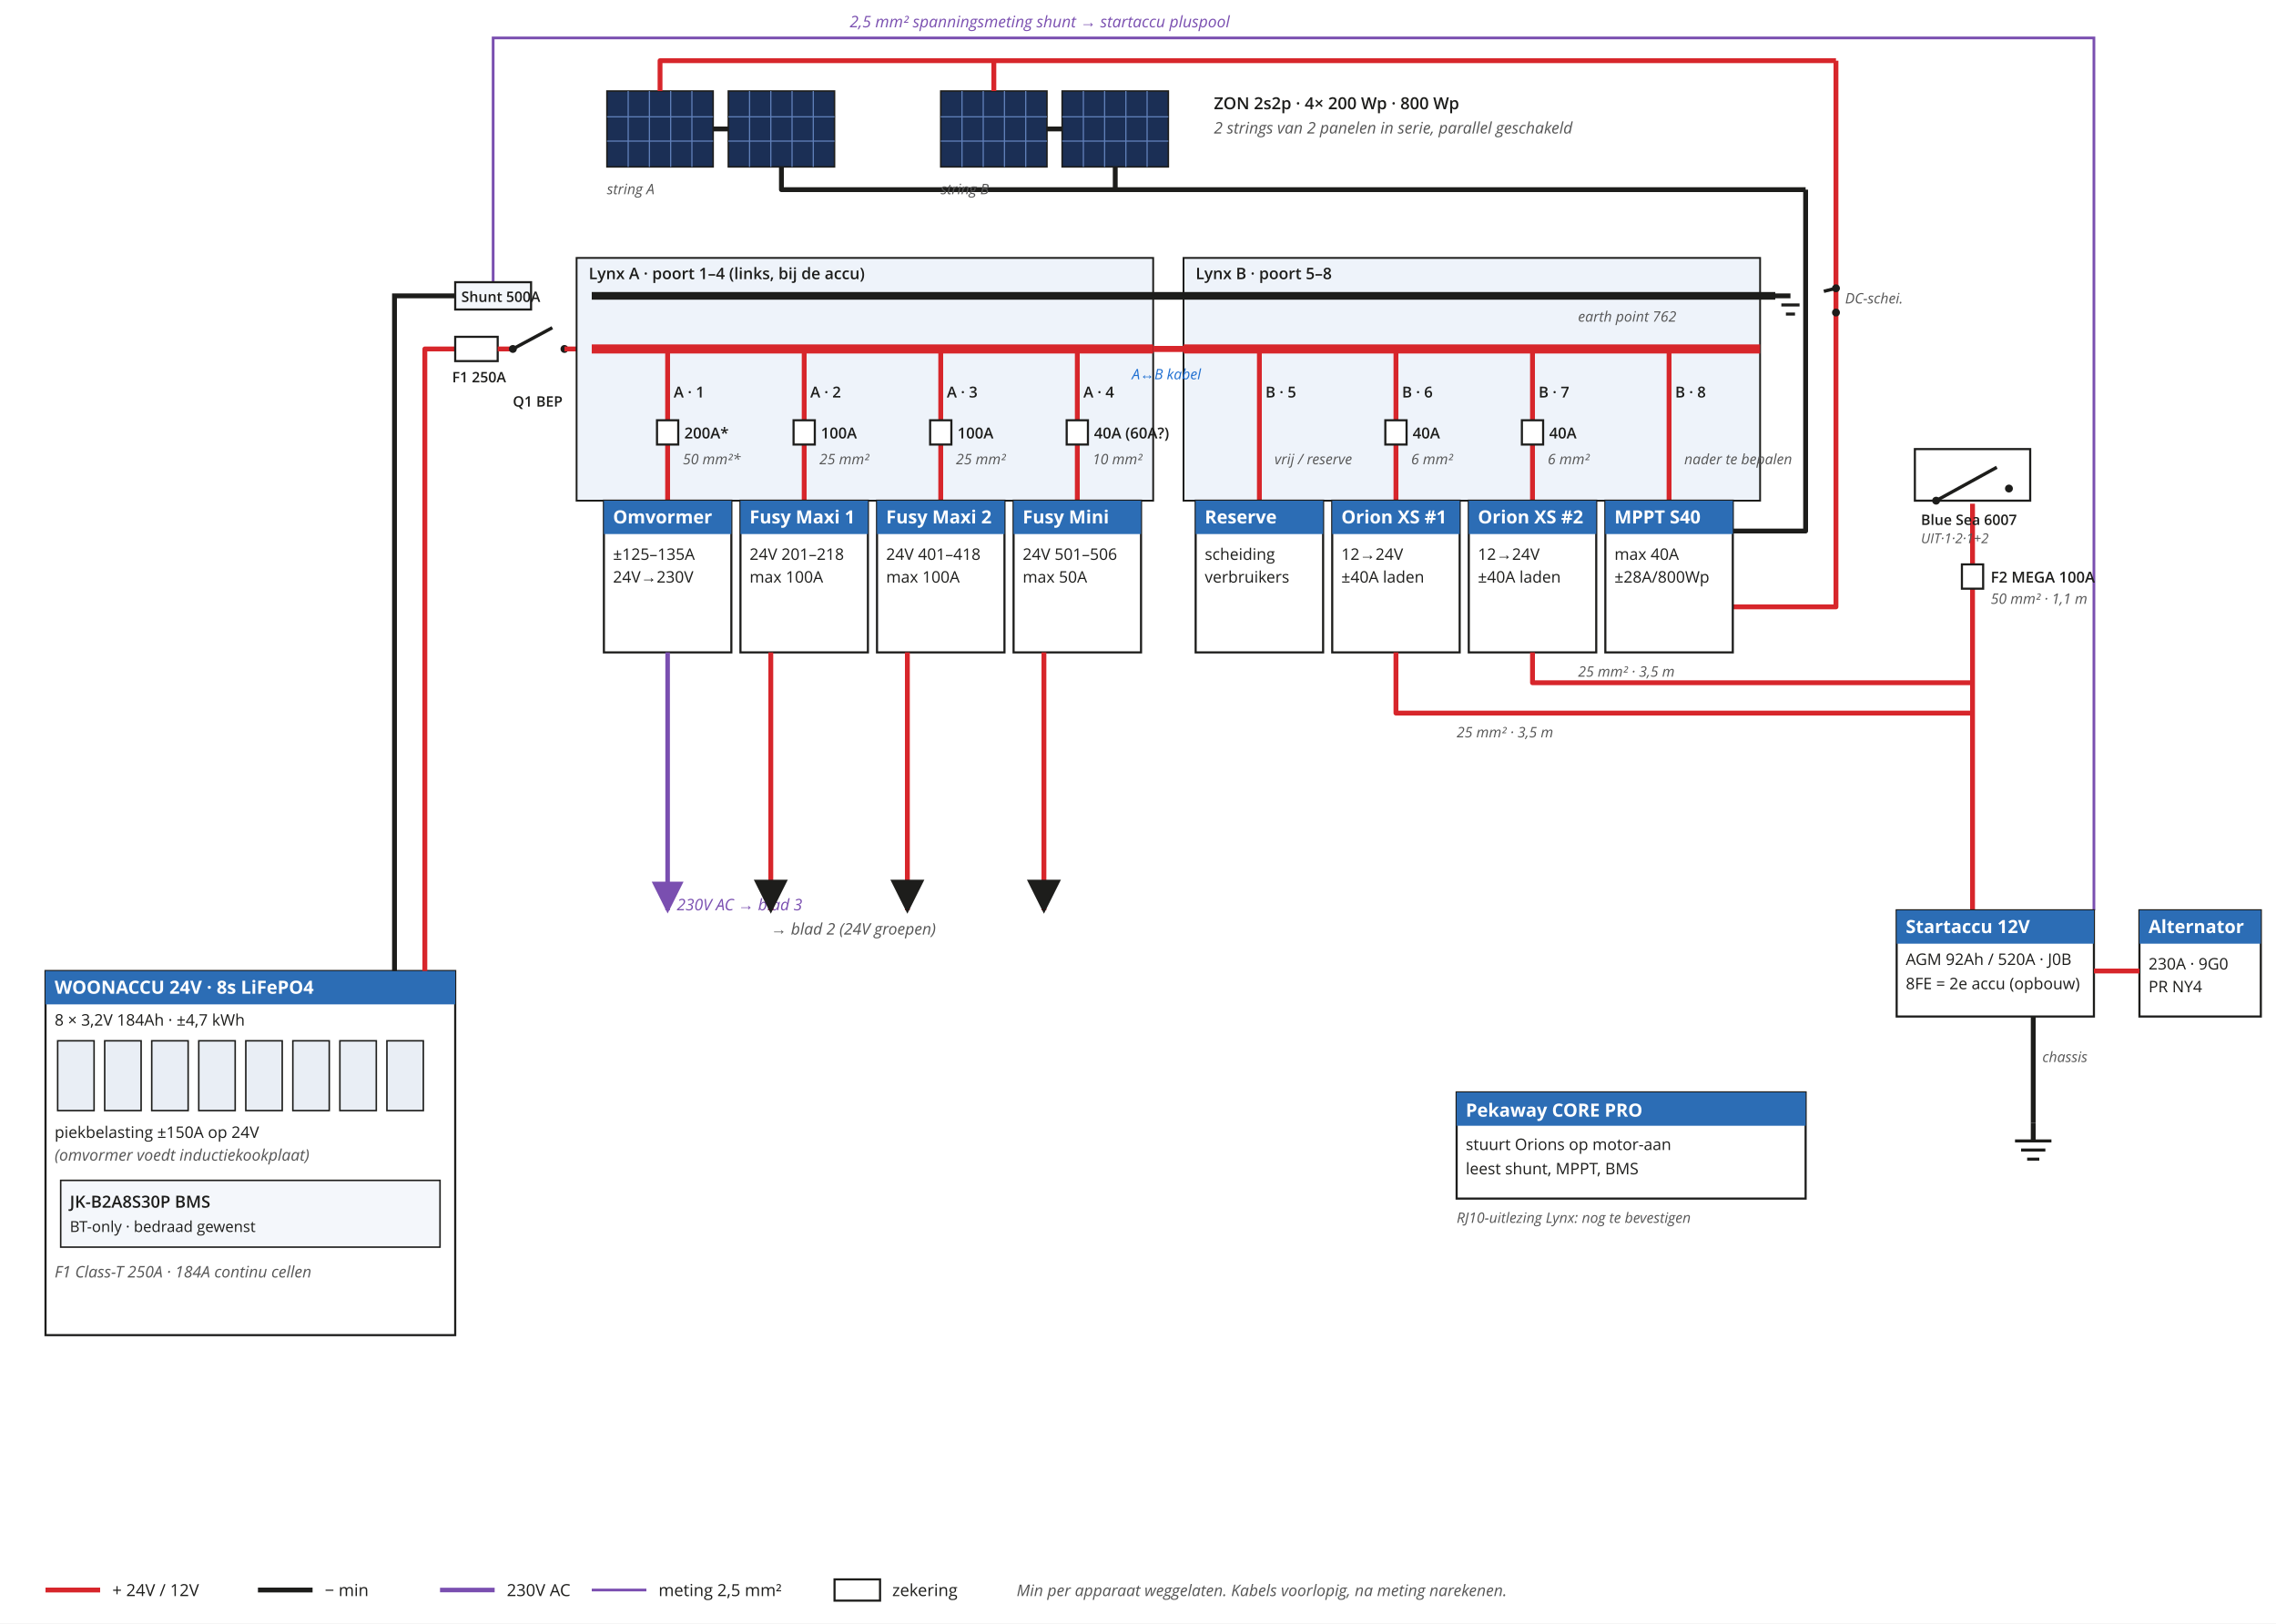
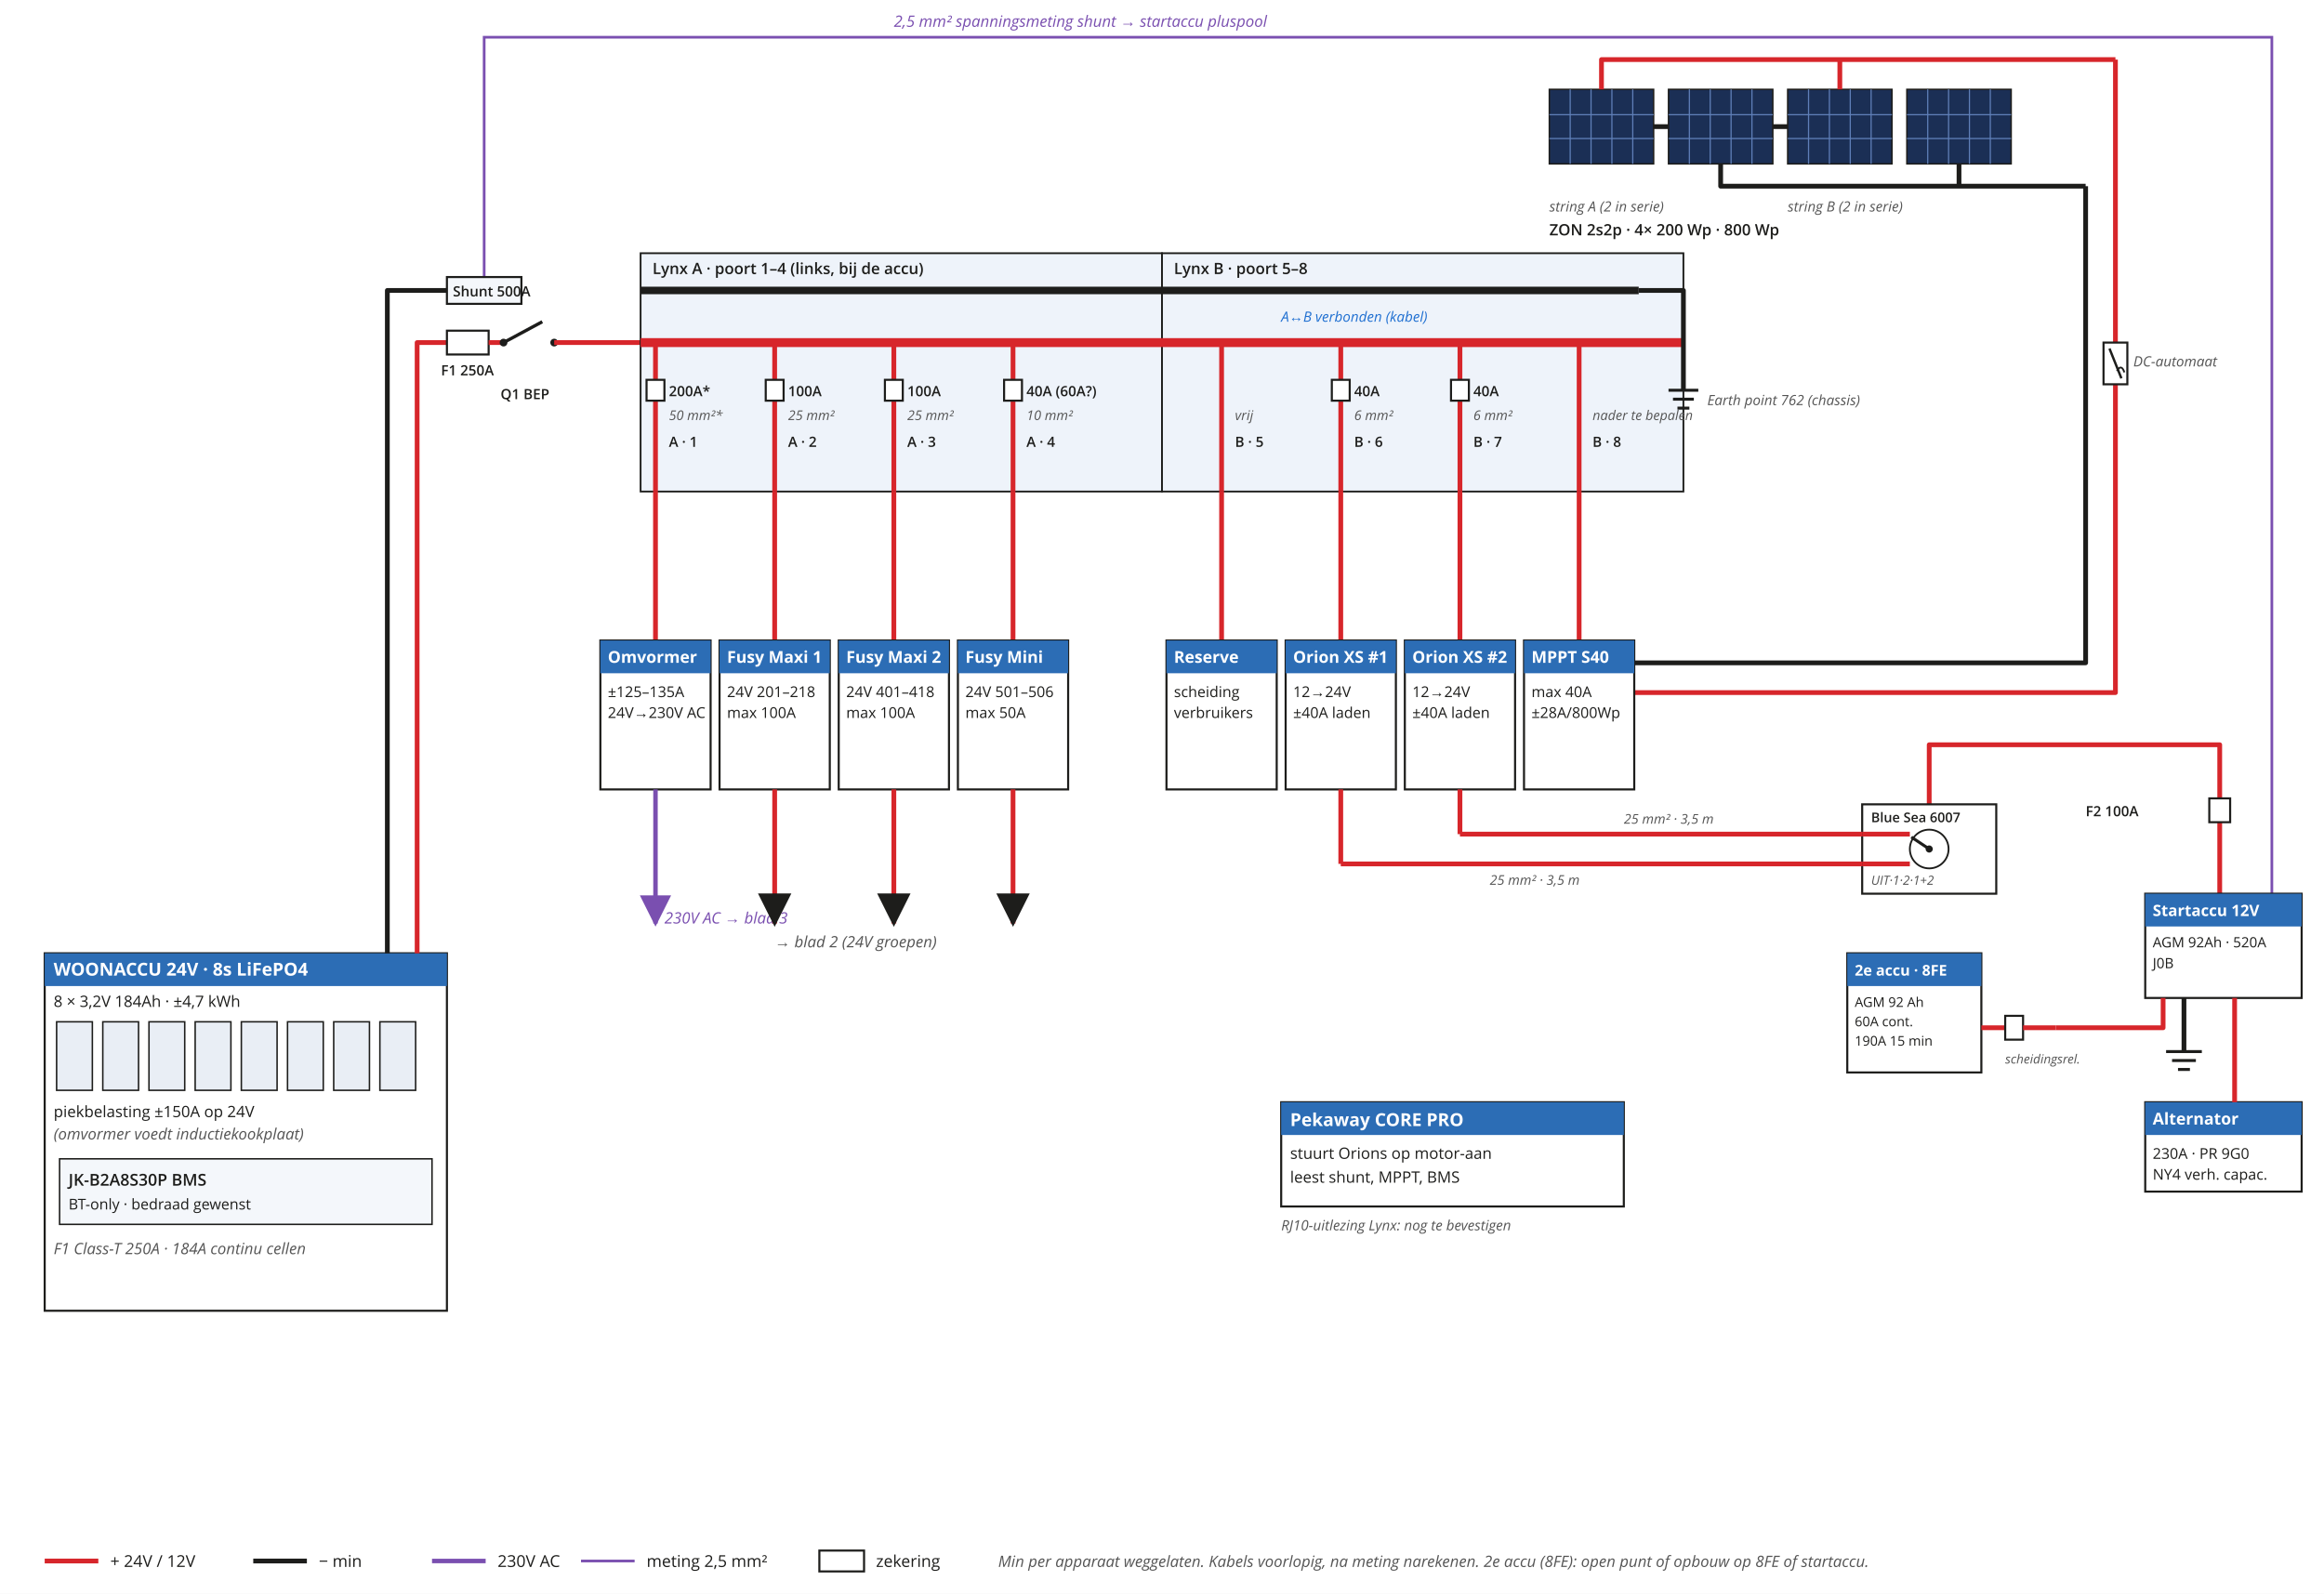
- <svg xmlns="http://www.w3.org/2000/svg" viewBox="0 0 1500 1070" role="img" aria-label="Blad 1 energie en laden: woonaccu links onder, Lynx A en B met poorten 1 tot 8, zon 2s2p boven de Lynxen, 12V voertuigdelen rechts.">
+ <svg xmlns="http://www.w3.org/2000/svg" viewBox="0 0 1560 1070" role="img" aria-label="Blad 1 energie en laden: woonaccu links onder, Lynx A en B midden met poorten 1 tot 8, zon 2s2p rechtsboven, 12V voertuigdelen rechts.">
  <rect width="100%" height="100%" fill="#fff" />
  <defs>
    <style>.p{stroke:#d7262b;stroke-width:3.2;fill:none;stroke-linejoin:round}
.n{stroke:#1d1d1b;stroke-width:3.2;fill:none;stroke-linejoin:round}
- .d{stroke:#1f6fd1;stroke-width:2;fill:none;stroke-dasharray:7 5}
.ac{stroke:#7a4fb0;stroke-width:3;fill:none}
.box{fill:#fff;stroke:#1d1d1b;stroke-width:1.4}
.hd{fill:#2c6db5}
.ht{fill:#fff;font:700 12px 'Open Sans',Arial,sans-serif}
.bt{fill:#1d1d1b;font:400 11px 'Open Sans',Arial,sans-serif}
.lb{fill:#1d1d1b;font:600 11px 'Open Sans',Arial,sans-serif}
.cb{fill:#555;font:italic 400 10.5px 'Open Sans',Arial,sans-serif}
.fz{fill:#fff;stroke:#1d1d1b;stroke-width:1.4}
.fr{fill:#eef3fa;stroke:#1d1d1b;stroke-width:1.2}
.pv{fill:#1b2f55;stroke:#1d1d1b}
</style>
    <marker id="ar" viewBox="0 0 10 10" refX="9" refY="5" markerWidth="7" markerHeight="7" orient="auto-start-reverse">
      <path d="M0 0L10 5L0 10z" fill="#1d1d1b" />
    </marker>
-     <marker id="arb" viewBox="0 0 10 10" refX="9" refY="5" markerWidth="7" markerHeight="7" orient="auto-start-reverse">
-       <path d="M0 0L10 5L0 10z" fill="#1f6fd1" />
-     </marker>
    <marker id="arp" viewBox="0 0 10 10" refX="9" refY="5" markerWidth="7" markerHeight="7" orient="auto-start-reverse">
      <path d="M0 0L10 5L0 10z" fill="#7a4fb0" />
    </marker>
    <g id="pvp">
      <rect width="70" height="50" class="pv" />
      <path d="M0 17H70M0 33H70M14 0V50M28 0V50M42 0V50M56 0V50" stroke="#5f7fb8" stroke-width=".8" />
    </g>
  </defs>
-   <use href="#pvp" x="400" y="60" />
-   <use href="#pvp" x="480" y="60" />
-   <use href="#pvp" x="620" y="60" />
-   <use href="#pvp" x="700" y="60" />
-   <path d="M470 85H480" class="n" />
-   <path d="M690 85H700" class="n" />
-   <path d="M435 60V40H1210" class="p" />
-   <path d="M515 110V125H1190" class="n" />
-   <path d="M655 60V40" class="p" />
-   <path d="M735 110V125" class="n" />
-   <text x="400" y="128" class="cb" style="font-size:9.5px">string A</text>
-   <text x="620" y="128" class="cb" style="font-size:9.5px">string B</text>
-   <text x="800" y="72" class="lb" style="font-size:11px">ZON 2s2p · 4× 200 Wp · 800 Wp</text>
-   <text x="800" y="88" class="cb">2 strings van 2 panelen in serie, parallel geschakeld</text>
-   <path d="M1210 40V400H1142" class="p" />
-   <path d="M1190 125V350H1142" class="n" />
-   <circle cx="1210" cy="190" r="2.6" fill="#1d1d1b" />
-   <circle cx="1210" cy="206" r="2.6" fill="#1d1d1b" />
-   <path d="M1210 190L1202 192" stroke="#1d1d1b" stroke-width="2.2" />
-   <text x="1216" y="200" class="cb" style="font-size:9.5px">DC-schei.</text>
-   <path d="M325 187V25H1380V600" stroke="#7a4fb0" stroke-width="1.8" fill="none" />
-   <text x="560" y="18" class="cb" style="fill:#7a4fb0">2,5 mm² spanningsmeting shunt → startaccu pluspool</text>
+   <use href="#pvp" x="1040" y="60" />
+   <use href="#pvp" x="1120" y="60" />
+   <use href="#pvp" x="1200" y="60" />
+   <use href="#pvp" x="1280" y="60" />
+   <path d="M1110 85H1120" class="n" />
+   <path d="M1190 85H1200" class="n" />
+   <path d="M1075 60V40H1420" class="p" />
+   <path d="M1155 110V125H1400" class="n" />
+   <path d="M1235 60V40" class="p" />
+   <path d="M1315 110V125" class="n" />
+   <text x="1040" y="142" class="cb" style="font-size:9.5px">string A (2 in serie)</text>
+   <text x="1200" y="142" class="cb" style="font-size:9.5px">string B (2 in serie)</text>
+   <text x="1040" y="158" class="lb" style="font-size:10.5px">ZON 2s2p · 4× 200 Wp · 800 Wp</text>
+   <path d="M1420 40V465H1097" class="p" />
+   <path d="M1400 125V445H1097" class="n" />
+   <rect x="1412" y="230" width="16" height="28" fill="#fff" stroke="#1d1d1b" stroke-width="1.4" />
+   <path d="M1416 234L1424 254" stroke="#1d1d1b" stroke-width="1.6" />
+   <path d="M1421 249Q1424 244 1426 250" stroke="#1d1d1b" stroke-width="1.2" fill="none" />
+   <text x="1432" y="246" class="cb" style="font-size:9.5px">DC-automaat</text>
+   <path d="M325 187V25H1525V600" stroke="#7a4fb0" stroke-width="1.8" fill="none" />
+   <text x="600" y="18" class="cb" style="fill:#7a4fb0">2,5 mm² spanningsmeting shunt → startaccu pluspool</text>
  <rect x="30" y="640" width="270" height="240" class="box" />
  <rect x="30" y="640" width="270" height="22" class="hd" />
  <text x="36" y="655" class="ht">WOONACCU 24V · 8s LiFePO4</text>
  <text x="36" y="676" class="bt" style="font-size:10.5px">8 × 3,2V 184Ah · ±4,7 kWh</text>
  <rect x="38" y="686" width="24" height="46" fill="#e9eef5" stroke="#1d1d1b" />
  <rect x="69" y="686" width="24" height="46" fill="#e9eef5" stroke="#1d1d1b" />
  <rect x="100" y="686" width="24" height="46" fill="#e9eef5" stroke="#1d1d1b" />
  <rect x="131" y="686" width="24" height="46" fill="#e9eef5" stroke="#1d1d1b" />
  <rect x="162" y="686" width="24" height="46" fill="#e9eef5" stroke="#1d1d1b" />
  <rect x="193" y="686" width="24" height="46" fill="#e9eef5" stroke="#1d1d1b" />
  <rect x="224" y="686" width="24" height="46" fill="#e9eef5" stroke="#1d1d1b" />
  <rect x="255" y="686" width="24" height="46" fill="#e9eef5" stroke="#1d1d1b" />
  <text x="36" y="750" class="bt" style="font-size:10.5px">piekbelasting ±150A op 24V</text>
  <text x="36" y="765" class="cb">(omvormer voedt inductiekookplaat)</text>
  <rect x="40" y="778" width="250" height="44" fill="#f4f7fb" stroke="#1d1d1b" />
  <text x="46" y="796" class="lb">JK-B2A8S30P BMS</text>
  <text x="46" y="812" class="bt" style="font-size:10px">BT-only · bedraad gewenst</text>
  <text x="36" y="842" class="cb">F1 Class-T 250A · 184A continu cellen</text>
-   <path d="M260 640V195H300" stroke="#1d1d1b" stroke-width="3.2" fill="none" />
+   <path d="M260 640V195H300" class="n" />
  <path d="M280 640V230H300" class="p" />
  <rect x="300" y="186" width="50" height="18" class="box" style="fill:#f4f7fb" />
  <text x="304" y="199" class="lb" style="font-size:9.5px">Shunt 500A</text>
  <rect x="300" y="222" width="28" height="16" class="fz" />
+   <text x="296" y="252" class="lb" style="font-size:9.5px">F1 250A</text>
  <path d="M328 230H338" class="p" />
-   <text x="298" y="252" class="lb" style="font-size:9.5px">F1 250A</text>
  <circle cx="338" cy="230" r="2.6" fill="#1d1d1b" />
  <circle cx="372" cy="230" r="2.6" fill="#1d1d1b" />
  <path d="M338 230L364 216" stroke="#1d1d1b" stroke-width="2.2" />
-   <path d="M372 230H380" class="p" />
-   <text x="338" y="268" class="lb" style="font-size:9.5px">Q1 BEP</text>
-   <rect x="380" y="170" width="380" height="160" class="fr" />
-   <text x="388" y="184" class="lb" style="font-size:10.5px">Lynx A · poort 1–4 (links, bij de accu)</text>
-   <rect x="780" y="170" width="380" height="160" class="fr" />
+   <path d="M372 230H430" class="p" />
+   <text x="336" y="268" class="lb" style="font-size:9.5px">Q1 BEP</text>
+   <rect x="430" y="170" width="350" height="160" class="fr" />
+   <text x="438" y="184" class="lb" style="font-size:10.5px">Lynx A · poort 1–4 (links, bij de accu)</text>
+   <rect x="780" y="170" width="350" height="160" class="fr" />
  <text x="788" y="184" class="lb" style="font-size:10.5px">Lynx B · poort 5–8</text>
-   <path d="M390 195H1170" class="n" style="stroke-width:5" />
-   <path d="M390 230H760" class="p" style="stroke-width:6" />
-   <path d="M780 230H1160" class="p" style="stroke-width:6" />
-   <path d="M760 230H780" class="p" style="stroke-width:4" />
-   <path d="M760 195H780" class="n" style="stroke-width:4" />
-   <text x="746" y="250" class="cb" style="font-size:9.5px;fill:#1f6fd1">A↔B kabel</text>
-   <path d="M1170 195H1180" class="n" />
-   <path d="M1174 201H1186M1177 207H1183" stroke="#1d1d1b" stroke-width="2" />
-   <text x="1040" y="212" class="cb" style="font-size:9.5px">earth point 762</text>
+   <path d="M430 195H1100" class="n" style="stroke-width:5" />
+   <path d="M430 230H1130" class="p" style="stroke-width:6" />
+   <text x="860" y="216" class="cb" style="font-size:9.5px;fill:#1f6fd1">A↔B verbonden (kabel)</text>
+   <path d="M1100 195H1130V262" class="n" />
+   <path d="M1120 262H1140M1123 268H1137M1126 274H1134" stroke="#1d1d1b" stroke-width="2" />
+   <text x="1146" y="272" class="cb" style="font-size:9.5px">Earth point 762 (chassis)</text>
  <path d="M440 230V330" class="p" />
-   <text x="444" y="262" class="lb" style="font-size:10px">A · 1</text>
-   <rect x="433" y="277" width="14" height="16" class="fz" />
-   <text x="451" y="289" class="lb" style="font-size:10px">200A*</text>
-   <text x="450" y="306" class="cb" style="font-size:9.5px">50 mm²*</text>
-   <path d="M530 230V330" class="p" />
-   <text x="534" y="262" class="lb" style="font-size:10px">A · 2</text>
-   <rect x="523" y="277" width="14" height="16" class="fz" />
-   <text x="541" y="289" class="lb" style="font-size:10px">100A</text>
-   <text x="540" y="306" class="cb" style="font-size:9.5px">25 mm²</text>
-   <path d="M620 230V330" class="p" />
-   <text x="624" y="262" class="lb" style="font-size:10px">A · 3</text>
-   <rect x="613" y="277" width="14" height="16" class="fz" />
-   <text x="631" y="289" class="lb" style="font-size:10px">100A</text>
-   <text x="630" y="306" class="cb" style="font-size:9.5px">25 mm²</text>
-   <path d="M710 230V330" class="p" />
-   <text x="714" y="262" class="lb" style="font-size:10px">A · 4</text>
-   <rect x="703" y="277" width="14" height="16" class="fz" />
-   <text x="721" y="289" class="lb" style="font-size:10px">40A (60A?)</text>
-   <text x="720" y="306" class="cb" style="font-size:9.5px">10 mm²</text>
-   <path d="M830 230V330" class="p" />
-   <text x="834" y="262" class="lb" style="font-size:10px">B · 5</text>
-   <text x="840" y="306" class="cb" style="font-size:9.5px">vrij / reserve</text>
-   <path d="M920 230V330" class="p" />
-   <text x="924" y="262" class="lb" style="font-size:10px">B · 6</text>
-   <rect x="913" y="277" width="14" height="16" class="fz" />
-   <text x="931" y="289" class="lb" style="font-size:10px">40A</text>
-   <text x="930" y="306" class="cb" style="font-size:9.5px">6 mm²</text>
-   <path d="M1010 230V330" class="p" />
-   <text x="1014" y="262" class="lb" style="font-size:10px">B · 7</text>
-   <rect x="1003" y="277" width="14" height="16" class="fz" />
-   <text x="1021" y="289" class="lb" style="font-size:10px">40A</text>
-   <text x="1020" y="306" class="cb" style="font-size:9.5px">6 mm²</text>
-   <path d="M1100 230V330" class="p" />
-   <text x="1104" y="262" class="lb" style="font-size:10px">B · 8</text>
-   <text x="1110" y="306" class="cb" style="font-size:9.5px">nader te bepalen</text>
-   <rect x="398" y="330" width="84" height="100" class="box" />
-   <rect x="398" y="330" width="84" height="22" class="hd" />
-   <text x="404" y="345" class="ht">Omvormer</text>
-   <text x="404" y="369" class="bt" style="font-size:10.5px">±125–135A</text>
-   <text x="404" y="384" class="bt" style="font-size:10.5px">24V→230V</text>
-   <rect x="488" y="330" width="84" height="100" class="box" />
-   <rect x="488" y="330" width="84" height="22" class="hd" />
-   <text x="494" y="345" class="ht">Fusy Maxi 1</text>
-   <text x="494" y="369" class="bt" style="font-size:10.5px">24V 201–218</text>
-   <text x="494" y="384" class="bt" style="font-size:10.5px">max 100A</text>
-   <rect x="578" y="330" width="84" height="100" class="box" />
-   <rect x="578" y="330" width="84" height="22" class="hd" />
-   <text x="584" y="345" class="ht">Fusy Maxi 2</text>
-   <text x="584" y="369" class="bt" style="font-size:10.5px">24V 401–418</text>
-   <text x="584" y="384" class="bt" style="font-size:10.5px">max 100A</text>
-   <rect x="668" y="330" width="84" height="100" class="box" />
-   <rect x="668" y="330" width="84" height="22" class="hd" />
-   <text x="674" y="345" class="ht">Fusy Mini</text>
-   <text x="674" y="369" class="bt" style="font-size:10.5px">24V 501–506</text>
-   <text x="674" y="384" class="bt" style="font-size:10.5px">max 50A</text>
-   <rect x="788" y="330" width="84" height="100" class="box" />
-   <rect x="788" y="330" width="84" height="22" class="hd" />
-   <text x="794" y="345" class="ht">Reserve</text>
-   <text x="794" y="369" class="bt" style="font-size:10.5px">scheiding</text>
-   <text x="794" y="384" class="bt" style="font-size:10.5px">verbruikers</text>
-   <rect x="878" y="330" width="84" height="100" class="box" />
-   <rect x="878" y="330" width="84" height="22" class="hd" />
-   <text x="884" y="345" class="ht">Orion XS #1</text>
-   <text x="884" y="369" class="bt" style="font-size:10.5px">12→24V</text>
-   <text x="884" y="384" class="bt" style="font-size:10.5px">±40A laden</text>
-   <rect x="968" y="330" width="84" height="100" class="box" />
-   <rect x="968" y="330" width="84" height="22" class="hd" />
-   <text x="974" y="345" class="ht">Orion XS #2</text>
-   <text x="974" y="369" class="bt" style="font-size:10.5px">12→24V</text>
-   <text x="974" y="384" class="bt" style="font-size:10.5px">±40A laden</text>
-   <rect x="1058" y="330" width="84" height="100" class="box" />
-   <rect x="1058" y="330" width="84" height="22" class="hd" />
-   <text x="1064" y="345" class="ht">MPPT S40</text>
-   <text x="1064" y="369" class="bt" style="font-size:10.5px">max 40A</text>
-   <text x="1064" y="384" class="bt" style="font-size:10.5px">±28A/800Wp</text>
-   <path d="M440 430V600" class="ac" marker-end="url(#arp)" />
-   <text x="446" y="600" class="cb" style="fill:#7a4fb0">230V AC → blad 3</text>
-   <path d="M508 430V600" class="p" marker-end="url(#ar)" />
-   <path d="M598 430V600" class="p" marker-end="url(#ar)" />
-   <path d="M688 430V600" class="p" marker-end="url(#ar)" />
-   <text x="508" y="616" class="cb">→ blad 2 (24V groepen)</text>
-   <path d="M1300 600V332" class="p" />
-   <rect x="1262" y="296" width="76" height="34" class="box" />
-   <circle cx="1276" cy="330" r="2.6" fill="#1d1d1b" />
-   <circle cx="1324" cy="322" r="2.6" fill="#1d1d1b" />
-   <path d="M1276 330L1316 308" stroke="#1d1d1b" stroke-width="2.2" />
-   <text x="1266" y="346" class="lb" style="font-size:9.5px">Blue Sea 6007</text>
-   <text x="1266" y="358" class="cb" style="font-size:9px">UIT·1·2·1+2</text>
-   <rect x="1293" y="372" width="14" height="16" class="fz" />
-   <text x="1312" y="384" class="lb" style="font-size:10px">F2 MEGA 100A</text>
-   <text x="1312" y="398" class="cb" style="font-size:9.5px">50 mm² · 1,1 m</text>
-   <path d="M1300 450H1010V430" class="p" />
-   <path d="M1300 470H920V430" class="p" />
-   <text x="1040" y="446" class="cb" style="font-size:9.5px">25 mm² · 3,5 m</text>
-   <text x="960" y="486" class="cb" style="font-size:9.5px">25 mm² · 3,5 m</text>
-   <rect x="1250" y="600" width="130" height="70" class="box" />
-   <rect x="1250" y="600" width="130" height="22" class="hd" />
-   <text x="1256" y="615" class="ht">Startaccu 12V</text>
-   <text x="1256" y="636" class="bt" style="font-size:10.5px">AGM 92Ah / 520A · J0B</text>
-   <text x="1256" y="652" class="bt" style="font-size:10.5px">8FE = 2e accu (opbouw)</text>
-   <path d="M1340 670V740" class="n" />
-   <text x="1346" y="700" class="cb" style="font-size:9.5px">chassis</text>
-   <path d="M1340 740V752" class="n" />
-   <path d="M1328 752H1352M1332 758H1348M1336 764H1344" stroke="#1d1d1b" stroke-width="2" />
-   <rect x="1410" y="600" width="80" height="70" class="box" />
-   <rect x="1410" y="600" width="80" height="22" class="hd" />
-   <text x="1416" y="615" class="ht">Alternator</text>
-   <text x="1416" y="639" class="bt" style="font-size:10.5px">230A · 9G0</text>
-   <text x="1416" y="654" class="bt" style="font-size:10.5px">PR NY4</text>
-   <path d="M1410 640H1380" class="p" />
-   <rect x="960" y="720" width="230" height="70" class="box" />
-   <rect x="960" y="720" width="230" height="22" class="hd" />
-   <text x="966" y="736" class="ht">Pekaway CORE PRO</text>
-   <text x="966" y="758" class="bt" style="font-size:10.5px">stuurt Orions op motor-aan</text>
-   <text x="966" y="774" class="bt" style="font-size:10.5px">leest shunt, MPPT, BMS</text>
-   <text x="960" y="806" class="cb" style="font-size:9.5px">RJ10-uitlezing Lynx: nog te bevestigen</text>
+   <rect x="434" y="255" width="12" height="14" class="fz" />
+   <text x="449" y="266" class="lb" style="font-size:9.5px">200A*</text>
+   <text x="449" y="282" class="cb" style="font-size:9px">50 mm²*</text>
+   <text x="449" y="300" class="lb" style="font-size:9.5px">A · 1</text>
+   <path d="M440 330V430" class="p" />
+   <path d="M520 230V330" class="p" />
+   <rect x="514" y="255" width="12" height="14" class="fz" />
+   <text x="529" y="266" class="lb" style="font-size:9.5px">100A</text>
+   <text x="529" y="282" class="cb" style="font-size:9px">25 mm²</text>
+   <text x="529" y="300" class="lb" style="font-size:9.5px">A · 2</text>
+   <path d="M520 330V430" class="p" />
+   <path d="M600 230V330" class="p" />
+   <rect x="594" y="255" width="12" height="14" class="fz" />
+   <text x="609" y="266" class="lb" style="font-size:9.5px">100A</text>
+   <text x="609" y="282" class="cb" style="font-size:9px">25 mm²</text>
+   <text x="609" y="300" class="lb" style="font-size:9.5px">A · 3</text>
+   <path d="M600 330V430" class="p" />
+   <path d="M680 230V330" class="p" />
+   <rect x="674" y="255" width="12" height="14" class="fz" />
+   <text x="689" y="266" class="lb" style="font-size:9.5px">40A (60A?)</text>
+   <text x="689" y="282" class="cb" style="font-size:9px">10 mm²</text>
+   <text x="689" y="300" class="lb" style="font-size:9.5px">A · 4</text>
+   <path d="M680 330V430" class="p" />
+   <path d="M820 230V330" class="p" />
+   <text x="829" y="282" class="cb" style="font-size:9px">vrij</text>
+   <text x="829" y="300" class="lb" style="font-size:9.5px">B · 5</text>
+   <path d="M820 330V430" class="p" />
+   <path d="M900 230V330" class="p" />
+   <rect x="894" y="255" width="12" height="14" class="fz" />
+   <text x="909" y="266" class="lb" style="font-size:9.5px">40A</text>
+   <text x="909" y="282" class="cb" style="font-size:9px">6 mm²</text>
+   <text x="909" y="300" class="lb" style="font-size:9.5px">B · 6</text>
+   <path d="M900 330V430" class="p" />
+   <path d="M980 230V330" class="p" />
+   <rect x="974" y="255" width="12" height="14" class="fz" />
+   <text x="989" y="266" class="lb" style="font-size:9.5px">40A</text>
+   <text x="989" y="282" class="cb" style="font-size:9px">6 mm²</text>
+   <text x="989" y="300" class="lb" style="font-size:9.5px">B · 7</text>
+   <path d="M980 330V430" class="p" />
+   <path d="M1060 230V330" class="p" />
+   <text x="1069" y="282" class="cb" style="font-size:9px">nader te bepalen</text>
+   <text x="1069" y="300" class="lb" style="font-size:9.5px">B · 8</text>
+   <path d="M1060 330V430" class="p" />
+   <rect x="403" y="430" width="74" height="100" class="box" />
+   <rect x="403" y="430" width="74" height="22" class="hd" />
+   <text x="408" y="445" class="ht" style="font-size:11px">Omvormer</text>
+   <text x="408" y="468" class="bt" style="font-size:10px">±125–135A</text>
+   <text x="408" y="482" class="bt" style="font-size:10px">24V→230V AC</text>
+   <rect x="483" y="430" width="74" height="100" class="box" />
+   <rect x="483" y="430" width="74" height="22" class="hd" />
+   <text x="488" y="445" class="ht" style="font-size:11px">Fusy Maxi 1</text>
+   <text x="488" y="468" class="bt" style="font-size:10px">24V 201–218</text>
+   <text x="488" y="482" class="bt" style="font-size:10px">max 100A</text>
+   <rect x="563" y="430" width="74" height="100" class="box" />
+   <rect x="563" y="430" width="74" height="22" class="hd" />
+   <text x="568" y="445" class="ht" style="font-size:11px">Fusy Maxi 2</text>
+   <text x="568" y="468" class="bt" style="font-size:10px">24V 401–418</text>
+   <text x="568" y="482" class="bt" style="font-size:10px">max 100A</text>
+   <rect x="643" y="430" width="74" height="100" class="box" />
+   <rect x="643" y="430" width="74" height="22" class="hd" />
+   <text x="648" y="445" class="ht" style="font-size:11px">Fusy Mini</text>
+   <text x="648" y="468" class="bt" style="font-size:10px">24V 501–506</text>
+   <text x="648" y="482" class="bt" style="font-size:10px">max 50A</text>
+   <rect x="783" y="430" width="74" height="100" class="box" />
+   <rect x="783" y="430" width="74" height="22" class="hd" />
+   <text x="788" y="445" class="ht" style="font-size:11px">Reserve</text>
+   <text x="788" y="468" class="bt" style="font-size:10px">scheiding</text>
+   <text x="788" y="482" class="bt" style="font-size:10px">verbruikers</text>
+   <rect x="863" y="430" width="74" height="100" class="box" />
+   <rect x="863" y="430" width="74" height="22" class="hd" />
+   <text x="868" y="445" class="ht" style="font-size:11px">Orion XS #1</text>
+   <text x="868" y="468" class="bt" style="font-size:10px">12→24V</text>
+   <text x="868" y="482" class="bt" style="font-size:10px">±40A laden</text>
+   <rect x="943" y="430" width="74" height="100" class="box" />
+   <rect x="943" y="430" width="74" height="22" class="hd" />
+   <text x="948" y="445" class="ht" style="font-size:11px">Orion XS #2</text>
+   <text x="948" y="468" class="bt" style="font-size:10px">12→24V</text>
+   <text x="948" y="482" class="bt" style="font-size:10px">±40A laden</text>
+   <rect x="1023" y="430" width="74" height="100" class="box" />
+   <rect x="1023" y="430" width="74" height="22" class="hd" />
+   <text x="1028" y="445" class="ht" style="font-size:11px">MPPT S40</text>
+   <text x="1028" y="468" class="bt" style="font-size:10px">max 40A</text>
+   <text x="1028" y="482" class="bt" style="font-size:10px">±28A/800Wp</text>
+   <path d="M440 530V620" class="ac" marker-end="url(#arp)" />
+   <text x="446" y="620" class="cb" style="fill:#7a4fb0">230V AC → blad 3</text>
+   <path d="M520 530V620" class="p" marker-end="url(#ar)" />
+   <path d="M600 530V620" class="p" marker-end="url(#ar)" />
+   <path d="M680 530V620" class="p" marker-end="url(#ar)" />
+   <text x="520" y="636" class="cb">→ blad 2 (24V groepen)</text>
+   <path d="M1490 600V500H1295V540" class="p" />
+   <rect x="1483" y="536" width="14" height="16" class="fz" />
+   <text x="1400" y="548" class="lb" style="font-size:9.5px">F2 100A</text>
+   <rect x="1250" y="540" width="90" height="60" class="box" />
+   <circle cx="1295" cy="570" r="13" fill="#fff" stroke="#1d1d1b" stroke-width="1.2" />
+   <circle cx="1295" cy="570" r="2.4" fill="#1d1d1b" />
+   <path d="M1295 570L1283 562" stroke="#1d1d1b" stroke-width="2" />
+   <text x="1256" y="552" class="lb" style="font-size:9px">Blue Sea 6007</text>
+   <text x="1256" y="594" class="cb" style="font-size:8.5px">UIT·1·2·1+2</text>
+   <path d="M1250 560H1282" class="p" />
+   <path d="M1250 580H1282" class="p" />
+   <path d="M980 560V530" class="p" />
+   <path d="M980 560H1250" class="p" />
+   <path d="M900 580V530" class="p" />
+   <path d="M900 580H1250" class="p" />
+   <text x="1090" y="553" class="cb" style="font-size:9px">25 mm² · 3,5 m</text>
+   <text x="1000" y="594" class="cb" style="font-size:9px">25 mm² · 3,5 m</text>
+   <rect x="1440" y="600" width="105" height="70" class="box" />
+   <rect x="1440" y="600" width="105" height="22" class="hd" />
+   <text x="1445" y="615" class="ht" style="font-size:10.5px">Startaccu 12V</text>
+   <text x="1445" y="636" class="bt" style="font-size:9.5px">AGM 92Ah · 520A</text>
+   <text x="1445" y="650" class="bt" style="font-size:9.5px">J0B</text>
+   <rect x="1240" y="640" width="90" height="80" class="box" />
+   <rect x="1240" y="640" width="90" height="22" class="hd" />
+   <text x="1245" y="655" class="ht" style="font-size:10px">2e accu · 8FE</text>
+   <text x="1245" y="676" class="bt" style="font-size:9px">AGM 92 Ah</text>
+   <text x="1245" y="689" class="bt" style="font-size:9px">60A cont.</text>
+   <text x="1245" y="702" class="bt" style="font-size:9px">190A 15 min</text>
+   <path d="M1330 690H1346" class="p" />
+   <rect x="1346" y="682" width="12" height="16" class="fz" />
+   <path d="M1358 690H1380" class="p" />
+   <text x="1346" y="714" class="cb" style="font-size:8.5px">scheidingsrel.</text>
+   <path d="M1380 690H1452V670" class="p" />
+   <path d="M1466 670V706" class="n" />
+   <path d="M1454 706H1478M1458 712H1474M1462 718H1470" stroke="#1d1d1b" stroke-width="2" />
+   <rect x="1440" y="740" width="105" height="60" class="box" />
+   <rect x="1440" y="740" width="105" height="22" class="hd" />
+   <text x="1445" y="755" class="ht" style="font-size:11px">Alternator</text>
+   <text x="1445" y="778" class="bt" style="font-size:10px">230A · PR 9G0</text>
+   <text x="1445" y="792" class="bt" style="font-size:10px">NY4 verh. capac.</text>
+   <path d="M1500 740V670" class="p" />
+   <rect x="860" y="740" width="230" height="70" class="box" />
+   <rect x="860" y="740" width="230" height="22" class="hd" />
+   <text x="866" y="756" class="ht">Pekaway CORE PRO</text>
+   <text x="866" y="778" class="bt" style="font-size:10.5px">stuurt Orions op motor-aan</text>
+   <text x="866" y="794" class="bt" style="font-size:10.5px">leest shunt, MPPT, BMS</text>
+   <text x="860" y="826" class="cb" style="font-size:9.5px">RJ10-uitlezing Lynx: nog te bevestigen</text>
  <g transform="translate(30,1040)">
    <path d="M0 8H36" class="p" />
    <text x="44" y="12" class="bt">+ 24V / 12V</text>
    <path d="M140 8H176" class="n" />
    <text x="184" y="12" class="bt">− min</text>
    <path d="M260 8H296" class="ac" />
    <text x="304" y="12" class="bt">230V AC</text>
    <path d="M360 8H396" stroke="#7a4fb0" stroke-width="1.8" />
    <text x="404" y="12" class="bt">meting 2,5 mm²</text>
    <rect x="520" y="1" width="30" height="14" class="fz" />
    <text x="558" y="12" class="bt">zekering</text>
-     <text x="640" y="12" class="cb">Min per apparaat weggelaten. Kabels voorlopig, na meting narekenen.</text>
+     <text x="640" y="12" class="cb">Min per apparaat weggelaten. Kabels voorlopig, na meting narekenen. 2e accu (8FE): open punt of opbouw op 8FE of startaccu.</text>
  </g>
</svg>
